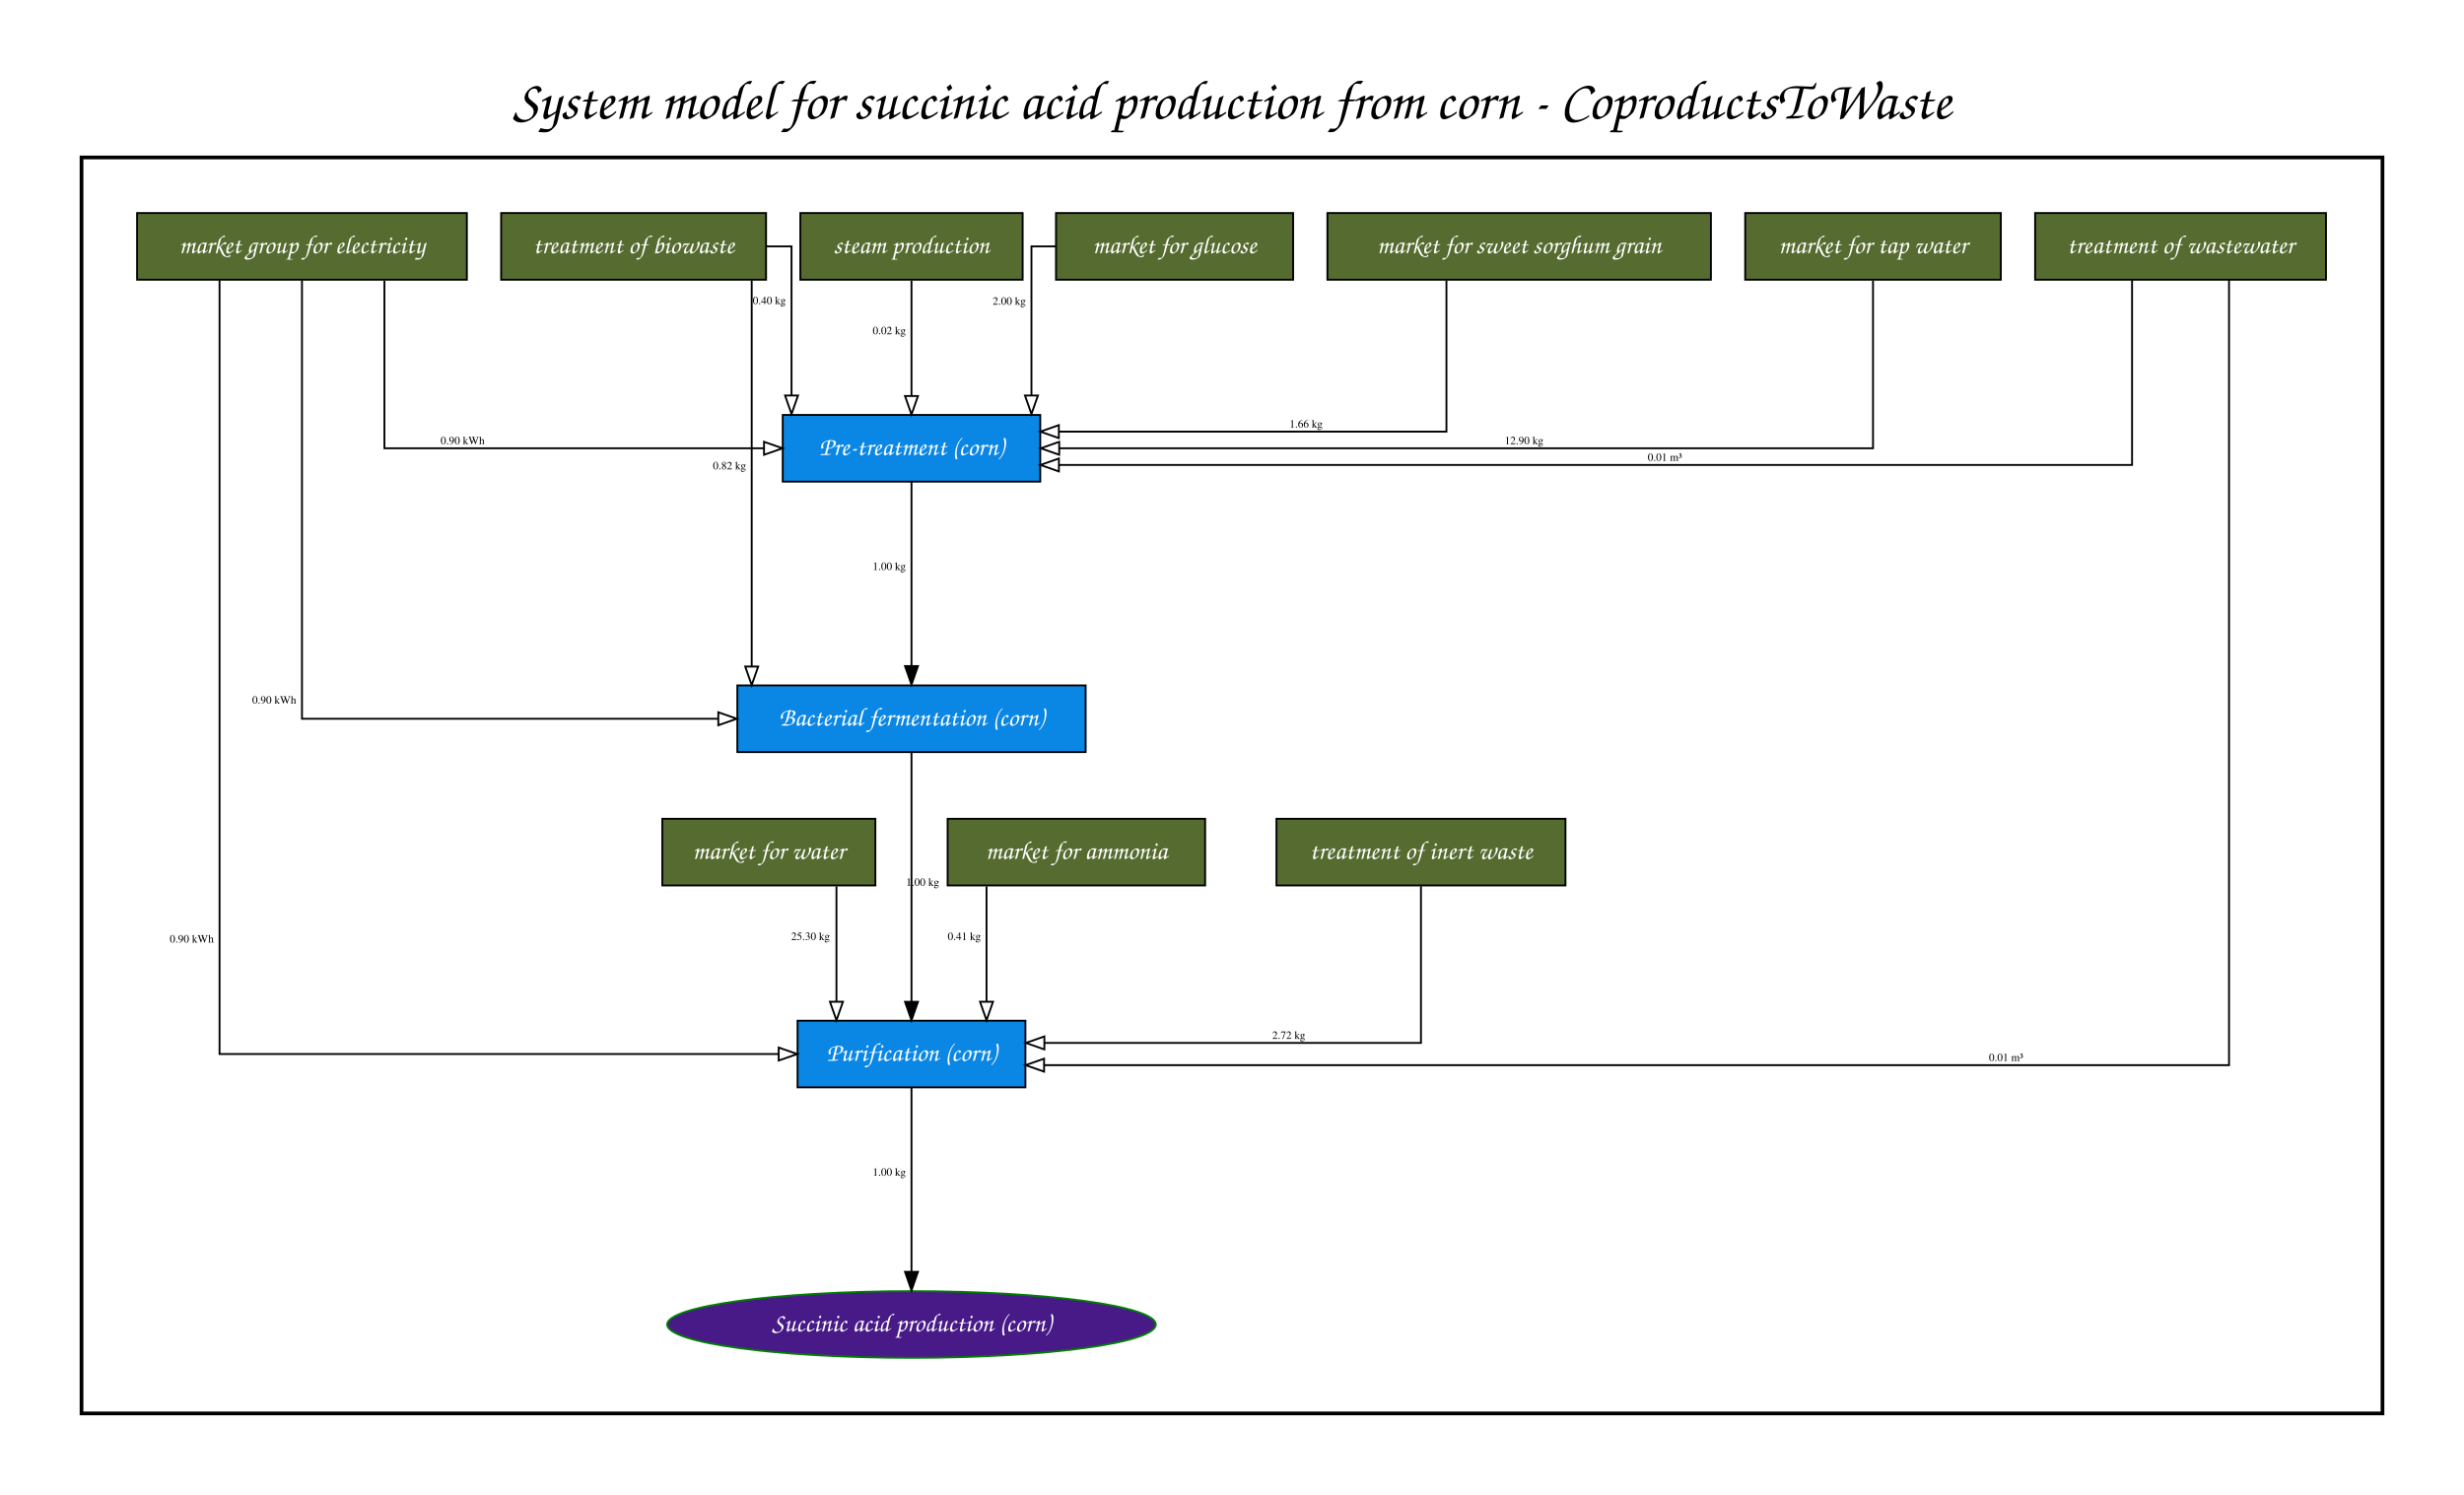
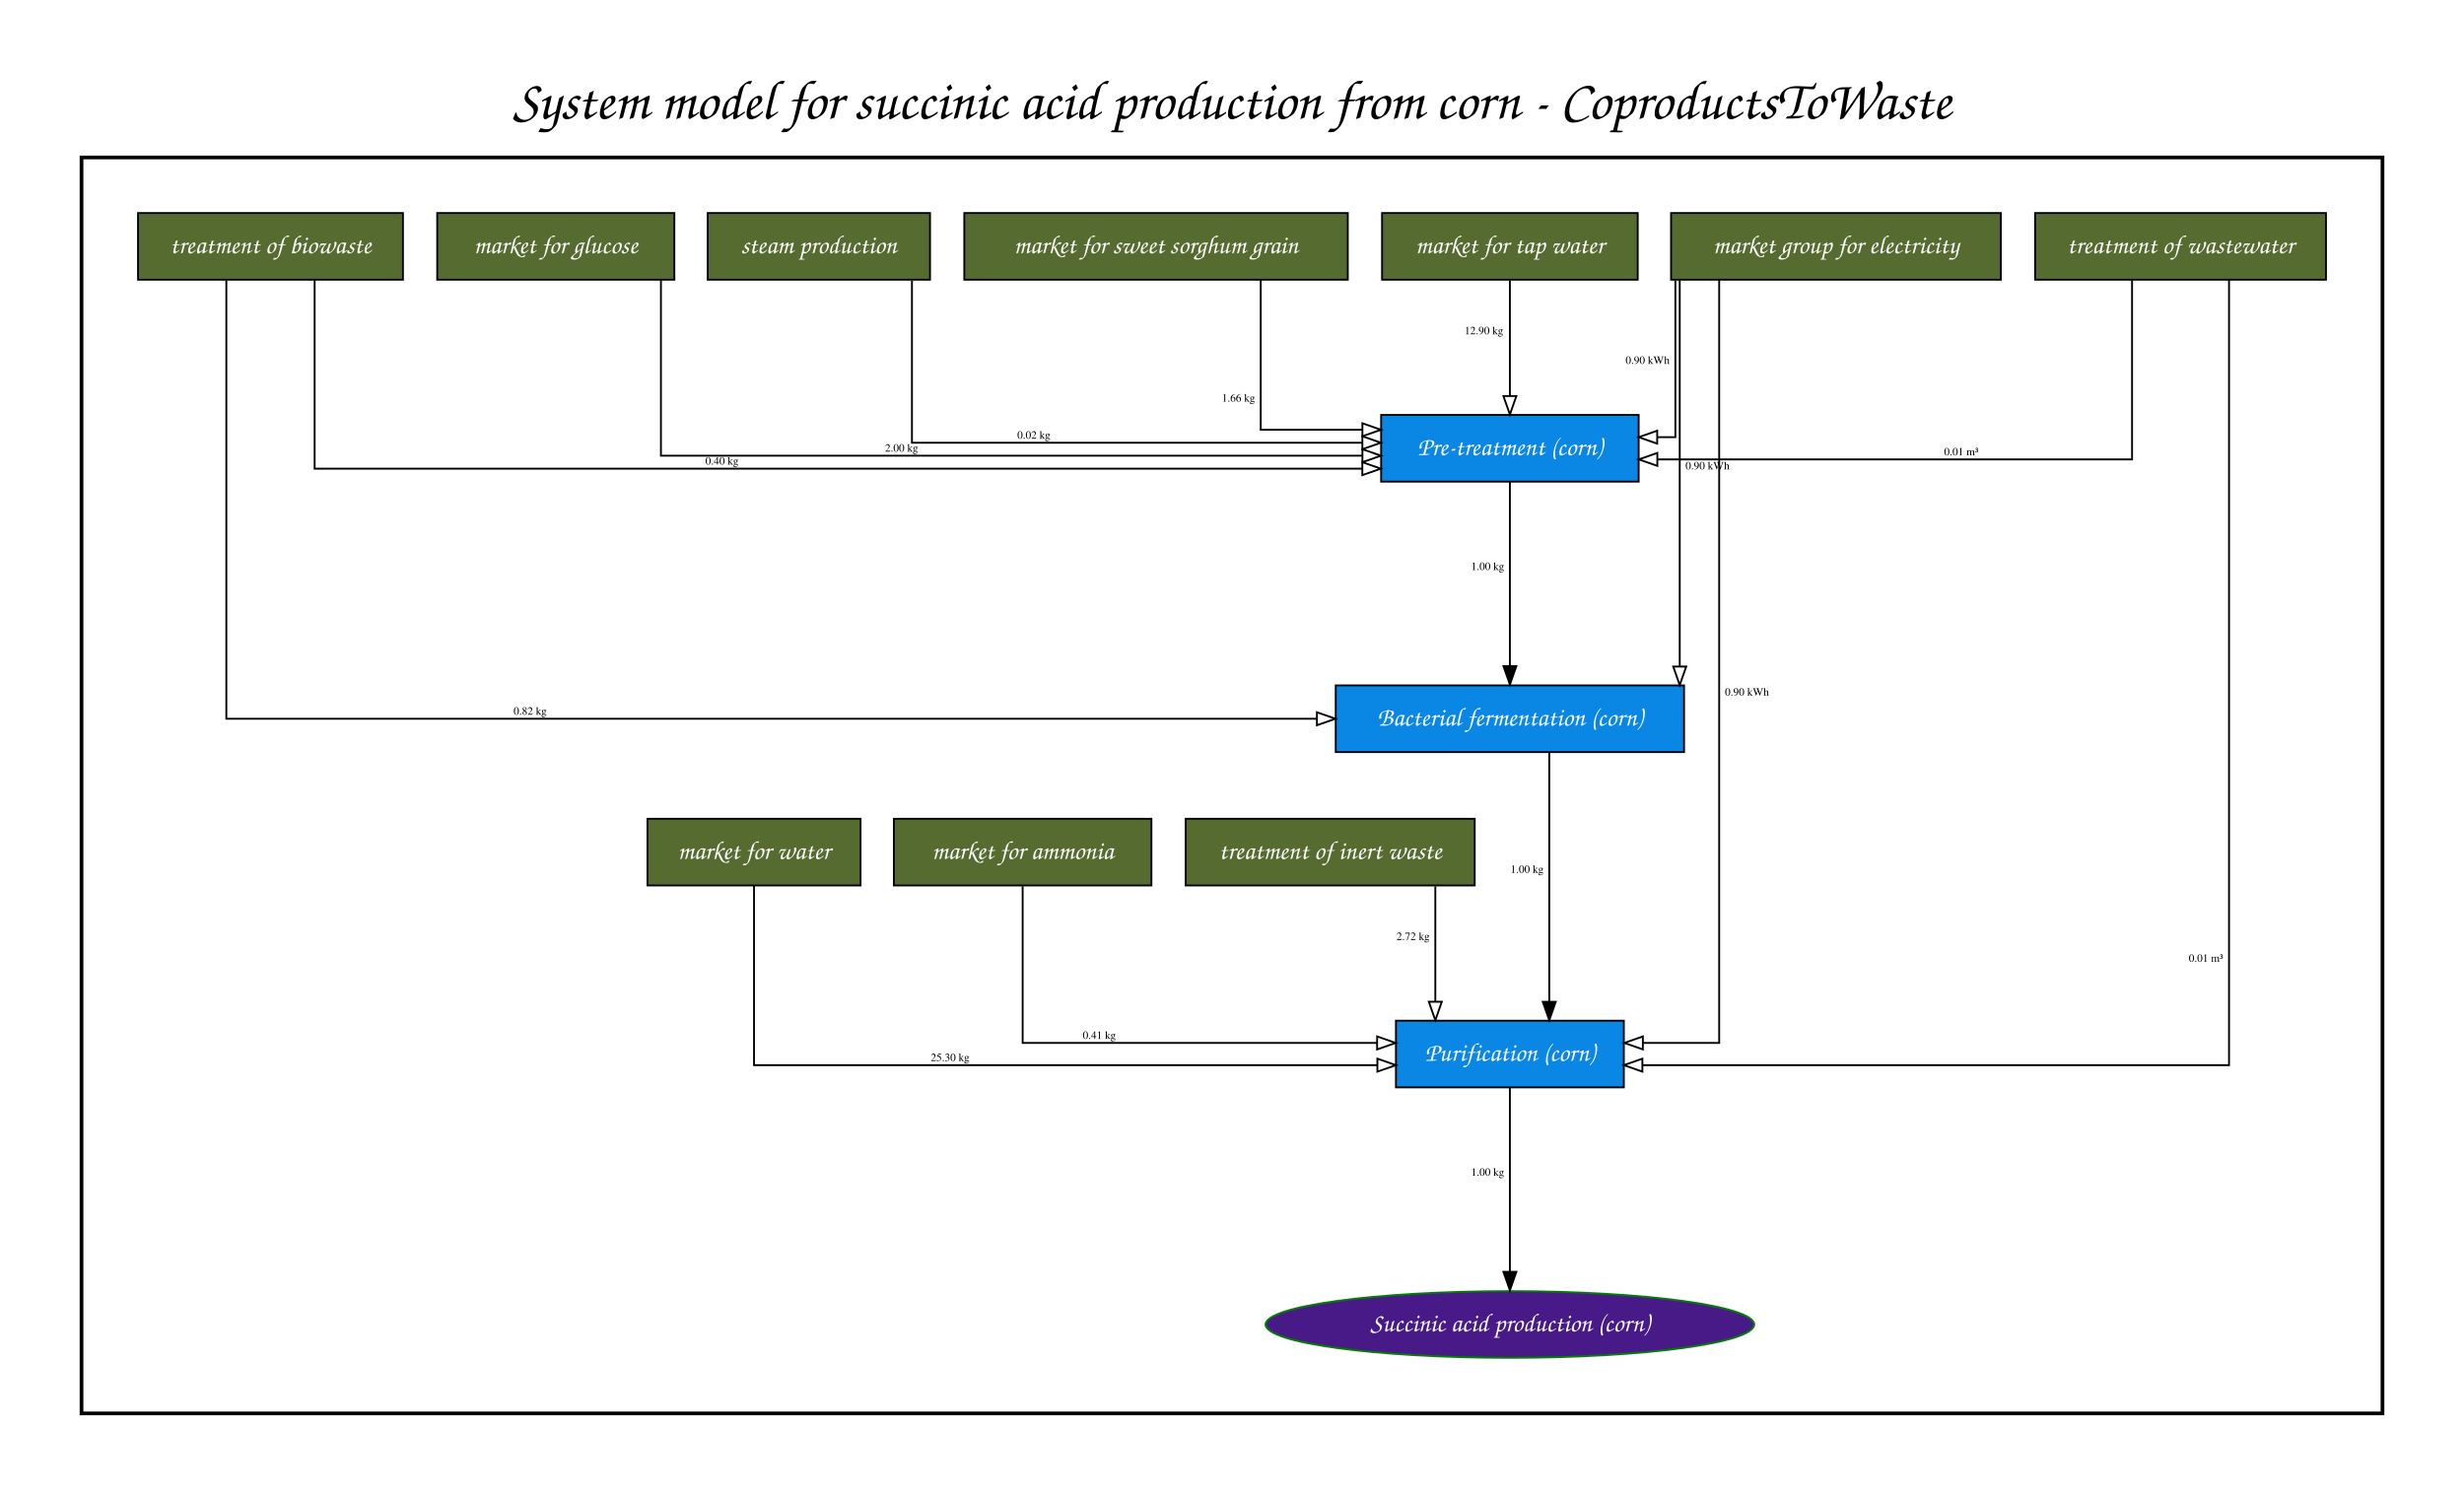
<svg xmlns="http://www.w3.org/2000/svg" width="1330pt" height="807pt" viewBox="0.00 0.00 1330.00 807.00">
  <g id="graph0" class="graph" transform="scale(1 1) rotate(0) translate(36 771)">
    <polygon fill="white" stroke="transparent" points="-36,36 -36,-771 1294,-771 1294,36 -36,36" />
    <text text-anchor="middle" x="629" y="-707" font-family="Comic Sans MS" font-size="30.00">System model for succinic acid production from corn - CoproductsToWaste</text>
    <g id="clust1" class="cluster">
      <polygon fill="none" stroke="black" stroke-width="2" points="8,-8 8,-686 1250,-686 1250,-8 8,-8" />
    </g>
    <g id="node1" class="node">
-       <polygon fill="darkolivegreen" stroke="black" points="809,-329 653,-329 653,-293 809,-293 809,-329" />
-       <text text-anchor="middle" x="731" y="-307.3" font-family="Comic Sans MS" font-size="14.00" fill="white">treatment of inert waste</text>
-     </g>
-     <g id="node14" class="node">
-       <polygon fill="#0a86e5" stroke="black" points="517.5,-220 394.5,-220 394.5,-184 517.5,-184 517.5,-220" />
-       <text text-anchor="middle" x="456" y="-198.3" font-family="Comic Sans MS" font-size="14.00" fill="white">Purification (corn)</text>
-     </g>
-     <g id="edge1" class="edge">
-       <path fill="none" stroke="black" d="M731,-292.59C731,-262.96 731,-208 731,-208 731,-208 527.72,-208 527.72,-208" />
-       <polygon fill="white" stroke="black" points="527.72,-204.5 517.72,-208 527.72,-211.5 527.72,-204.5" />
-       <text text-anchor="middle" x="659.65" y="-210.2" font-family="Times,serif" font-size="6.00">2.72 kg</text>
-     </g>
-     <g id="node2" class="node">
      <polygon fill="darkolivegreen" stroke="black" points="1219.5,-656 1062.5,-656 1062.5,-620 1219.5,-620 1219.5,-656" />
      <text text-anchor="middle" x="1141" y="-634.3" font-family="Comic Sans MS" font-size="14.00" fill="white">treatment of wastewater</text>
    </g>
+     <g id="node11" class="node">
+       <polygon fill="#0a86e5" stroke="black" points="848.5,-547 709.5,-547 709.5,-511 848.5,-511 848.5,-547" />
+       <text text-anchor="middle" x="779" y="-525.3" font-family="Comic Sans MS" font-size="14.00" fill="white">Pre-treatment (corn)</text>
+     </g>
+     <g id="edge1" class="edge">
+       <path fill="none" stroke="black" d="M1114.83,-619.78C1114.83,-587.35 1114.83,-523 1114.83,-523 1114.83,-523 858.58,-523 858.58,-523" />
+       <polygon fill="white" stroke="black" points="858.58,-519.5 848.58,-523 858.58,-526.5 858.58,-519.5" />
+       <text text-anchor="middle" x="1022.6" y="-525.2" font-family="Times,serif" font-size="6.00">0.01 m³</text>
+     </g>
+     <g id="node14" class="node">
+       <polygon fill="#0a86e5" stroke="black" points="840.5,-220 717.5,-220 717.5,-184 840.5,-184 840.5,-220" />
+       <text text-anchor="middle" x="779" y="-198.3" font-family="Comic Sans MS" font-size="14.00" fill="white">Purification (corn)</text>
+     </g>
+     <g id="edge12" class="edge">
+       <path fill="none" stroke="black" d="M1167.17,-619.85C1167.17,-536.68 1167.17,-196 1167.17,-196 1167.17,-196 850.51,-196 850.51,-196" />
+       <polygon fill="white" stroke="black" points="850.51,-192.5 840.51,-196 850.51,-199.5 850.51,-192.5" />
+       <text text-anchor="middle" x="1154.67" y="-251.79" font-family="Times,serif" font-size="6.00">0.01 m³</text>
+     </g>
+     <g id="node2" class="node">
+       <polygon fill="darkolivegreen" stroke="black" points="466,-656 346,-656 346,-620 466,-620 466,-656" />
+       <text text-anchor="middle" x="406" y="-634.3" font-family="Comic Sans MS" font-size="14.00" fill="white">steam production</text>
+     </g>
+     <g id="edge2" class="edge">
+       <path fill="none" stroke="black" d="M456.25,-619.54C456.25,-589.17 456.25,-532 456.25,-532 456.25,-532 699.37,-532 699.37,-532" />
+       <polygon fill="white" stroke="black" points="699.37,-535.5 709.37,-532 699.37,-528.5 699.37,-535.5" />
+       <text text-anchor="middle" x="522.04" y="-534.2" font-family="Times,serif" font-size="6.00">0.02 kg</text>
+     </g>
+     <g id="node3" class="node">
+       <polygon fill="darkolivegreen" stroke="black" points="181.5,-656 38.5,-656 38.5,-620 181.5,-620 181.5,-656" />
+       <text text-anchor="middle" x="110" y="-634.3" font-family="Comic Sans MS" font-size="14.00" fill="white">treatment of biowaste</text>
+     </g>
+     <g id="edge3" class="edge">
+       <path fill="none" stroke="black" d="M133.83,-619.77C133.83,-586.2 133.83,-518 133.83,-518 133.83,-518 699.34,-518 699.34,-518" />
+       <polygon fill="white" stroke="black" points="699.34,-521.5 709.34,-518 699.34,-514.5 699.34,-521.5" />
+       <text text-anchor="middle" x="353.7" y="-520.2" font-family="Times,serif" font-size="6.00">0.40 kg</text>
+     </g>
    <g id="node12" class="node">
-       <polygon fill="#0a86e5" stroke="black" points="525.5,-547 386.5,-547 386.5,-511 525.5,-511 525.5,-547" />
-       <text text-anchor="middle" x="456" y="-525.3" font-family="Comic Sans MS" font-size="14.00" fill="white">Pre-treatment (corn)</text>
+       <polygon fill="#0a86e5" stroke="black" points="873,-401 685,-401 685,-365 873,-365 873,-401" />
+       <text text-anchor="middle" x="779" y="-379.3" font-family="Comic Sans MS" font-size="14.00" fill="white">Bacterial fermentation (corn)</text>
+     </g>
+     <g id="edge8" class="edge">
+       <path fill="none" stroke="black" d="M86.17,-619.66C86.17,-561.19 86.17,-383 86.17,-383 86.17,-383 674.84,-383 674.84,-383" />
+       <polygon fill="white" stroke="black" points="674.84,-386.5 684.84,-383 674.84,-379.5 674.84,-386.5" />
+       <text text-anchor="middle" x="250.17" y="-385.2" font-family="Times,serif" font-size="6.00">0.82 kg</text>
+     </g>
+     <g id="node4" class="node">
+       <polygon fill="darkolivegreen" stroke="black" points="1044,-656 866,-656 866,-620 1044,-620 1044,-656" />
+       <text text-anchor="middle" x="955" y="-634.3" font-family="Comic Sans MS" font-size="14.00" fill="white">market group for electricity</text>
+     </g>
+     <g id="edge4" class="edge">
+       <path fill="none" stroke="black" d="M868.33,-619.59C868.33,-589.96 868.33,-535 868.33,-535 868.33,-535 858.51,-535 858.51,-535" />
+       <polygon fill="white" stroke="black" points="858.51,-531.5 848.51,-535 858.51,-538.5 858.51,-531.5" />
+       <text text-anchor="middle" x="853.33" y="-574.58" font-family="Times,serif" font-size="6.00">0.90 kWh</text>
+     </g>
+     <g id="edge9" class="edge">
+       <path fill="none" stroke="black" d="M870.67,-619.66C870.67,-619.66 870.67,-411.17 870.67,-411.17" />
+       <polygon fill="white" stroke="black" points="874.17,-411.17 870.67,-401.17 867.17,-411.17 874.17,-411.17" />
+       <text text-anchor="middle" x="885.67" y="-517.62" font-family="Times,serif" font-size="6.00">0.90 kWh</text>
+     </g>
+     <g id="edge14" class="edge">
+       <path fill="none" stroke="black" d="M891.97,-619.8C891.97,-537.95 891.97,-208 891.97,-208 891.97,-208 850.77,-208 850.77,-208" />
+       <polygon fill="white" stroke="black" points="850.77,-204.5 840.77,-208 850.77,-211.5 850.77,-204.5" />
+       <text text-anchor="middle" x="906.97" y="-395.5" font-family="Times,serif" font-size="6.00">0.90 kWh</text>
+     </g>
+     <g id="node5" class="node">
+       <polygon fill="darkolivegreen" stroke="black" points="848,-656 710,-656 710,-620 848,-620 848,-656" />
+       <text text-anchor="middle" x="779" y="-634.3" font-family="Comic Sans MS" font-size="14.00" fill="white">market for tap water</text>
+     </g>
+     <g id="edge5" class="edge">
+       <path fill="none" stroke="black" d="M779,-619.51C779,-619.51 779,-557.22 779,-557.22" />
+       <polygon fill="white" stroke="black" points="782.5,-557.22 779,-547.22 775.5,-557.22 782.5,-557.22" />
+       <text text-anchor="middle" x="765" y="-590.56" font-family="Times,serif" font-size="6.00">12.90 kg</text>
+     </g>
+     <g id="node6" class="node">
+       <polygon fill="darkolivegreen" stroke="black" points="691.5,-656 484.5,-656 484.5,-620 691.5,-620 691.5,-656" />
+       <text text-anchor="middle" x="588" y="-634.3" font-family="Comic Sans MS" font-size="14.00" fill="white">market for sweet sorghum grain</text>
+     </g>
+     <g id="edge6" class="edge">
+       <path fill="none" stroke="black" d="M644.5,-619.84C644.5,-591.26 644.5,-539 644.5,-539 644.5,-539 699.39,-539 699.39,-539" />
+       <polygon fill="white" stroke="black" points="699.39,-542.5 709.39,-539 699.39,-535.5 699.39,-542.5" />
+       <text text-anchor="middle" x="632.5" y="-554.18" font-family="Times,serif" font-size="6.00">1.66 kg</text>
+     </g>
+     <g id="node7" class="node">
+       <polygon fill="darkolivegreen" stroke="black" points="328,-656 200,-656 200,-620 328,-620 328,-656" />
+       <text text-anchor="middle" x="264" y="-634.3" font-family="Comic Sans MS" font-size="14.00" fill="white">market for glucose</text>
+     </g>
+     <g id="edge7" class="edge">
+       <path fill="none" stroke="black" d="M320.75,-619.84C320.75,-587.9 320.75,-525 320.75,-525 320.75,-525 699.4,-525 699.4,-525" />
+       <polygon fill="white" stroke="black" points="699.4,-528.5 709.4,-525 699.4,-521.5 699.4,-528.5" />
+       <text text-anchor="middle" x="450.65" y="-527.2" font-family="Times,serif" font-size="6.00">2.00 kg</text>
+     </g>
+     <g id="node8" class="node">
+       <polygon fill="darkolivegreen" stroke="black" points="760,-329 604,-329 604,-293 760,-293 760,-329" />
+       <text text-anchor="middle" x="682" y="-307.3" font-family="Comic Sans MS" font-size="14.00" fill="white">treatment of inert waste</text>
    </g>
    <g id="edge11" class="edge">
-       <path fill="none" stroke="black" d="M1114.83,-619.82C1114.83,-586.72 1114.83,-520 1114.83,-520 1114.83,-520 535.57,-520 535.57,-520" />
-       <polygon fill="white" stroke="black" points="535.57,-516.5 525.57,-520 535.57,-523.5 535.57,-516.5" />
-       <text text-anchor="middle" x="862.61" y="-522.2" font-family="Times,serif" font-size="6.00">0.01 m³</text>
+       <path fill="none" stroke="black" d="M738.75,-292.51C738.75,-292.51 738.75,-230.22 738.75,-230.22" />
+       <polygon fill="white" stroke="black" points="742.25,-230.22 738.75,-220.22 735.25,-230.22 742.25,-230.22" />
+       <text text-anchor="middle" x="726.75" y="-263.56" font-family="Times,serif" font-size="6.00">2.72 kg</text>
    </g>
-     <g id="edge2" class="edge">
-       <path fill="none" stroke="black" d="M1167.17,-619.85C1167.17,-536.68 1167.17,-196 1167.17,-196 1167.17,-196 527.56,-196 527.56,-196" />
-       <polygon fill="white" stroke="black" points="527.56,-192.5 517.56,-196 527.56,-199.5 527.56,-192.5" />
-       <text text-anchor="middle" x="1046.79" y="-198.2" font-family="Times,serif" font-size="6.00">0.01 m³</text>
-     </g>
-     <g id="node3" class="node">
-       <polygon fill="darkolivegreen" stroke="black" points="614.5,-329 475.5,-329 475.5,-293 614.5,-293 614.5,-329" />
-       <text text-anchor="middle" x="545" y="-307.3" font-family="Comic Sans MS" font-size="14.00" fill="white">market for ammonia</text>
-     </g>
-     <g id="edge3" class="edge">
-       <path fill="none" stroke="black" d="M496.5,-292.51C496.5,-292.51 496.5,-230.22 496.5,-230.22" />
-       <polygon fill="white" stroke="black" points="500,-230.22 496.5,-220.22 493,-230.22 500,-230.22" />
-       <text text-anchor="middle" x="484.5" y="-263.56" font-family="Times,serif" font-size="6.00">0.41 kg</text>
-     </g>
-     <g id="node4" class="node">
-       <polygon fill="darkolivegreen" stroke="black" points="216,-656 38,-656 38,-620 216,-620 216,-656" />
-       <text text-anchor="middle" x="127" y="-634.3" font-family="Comic Sans MS" font-size="14.00" fill="white">market group for electricity</text>
-     </g>
-     <g id="node11" class="node">
-       <polygon fill="#0a86e5" stroke="black" points="550,-401 362,-401 362,-365 550,-365 550,-401" />
-       <text text-anchor="middle" x="456" y="-379.3" font-family="Comic Sans MS" font-size="14.00" fill="white">Bacterial fermentation (corn)</text>
-     </g>
-     <g id="edge8" class="edge">
-       <path fill="none" stroke="black" d="M127,-619.66C127,-561.19 127,-383 127,-383 127,-383 351.72,-383 351.72,-383" />
-       <polygon fill="white" stroke="black" points="351.72,-386.5 361.72,-383 351.72,-379.5 351.72,-386.5" />
-       <text text-anchor="middle" x="112" y="-391.17" font-family="Times,serif" font-size="6.00">0.90 kWh</text>
-     </g>
-     <g id="edge14" class="edge">
-       <path fill="none" stroke="black" d="M171.5,-619.51C171.5,-588.41 171.5,-529 171.5,-529 171.5,-529 376.4,-529 376.4,-529" />
-       <polygon fill="white" stroke="black" points="376.4,-532.5 386.4,-529 376.4,-525.5 376.4,-532.5" />
-       <text text-anchor="middle" x="213.7" y="-531.2" font-family="Times,serif" font-size="6.00">0.90 kWh</text>
-     </g>
-     <g id="edge4" class="edge">
-       <path fill="none" stroke="black" d="M82.5,-619.82C82.5,-537.3 82.5,-202 82.5,-202 82.5,-202 384.32,-202 384.32,-202" />
-       <polygon fill="white" stroke="black" points="384.32,-205.5 394.32,-202 384.32,-198.5 384.32,-205.5" />
-       <text text-anchor="middle" x="67.5" y="-262.2" font-family="Times,serif" font-size="6.00">0.90 kWh</text>
-     </g>
-     <g id="node5" class="node">
-       <polygon fill="darkolivegreen" stroke="black" points="436.5,-329 321.5,-329 321.5,-293 436.5,-293 436.5,-329" />
-       <text text-anchor="middle" x="379" y="-307.3" font-family="Comic Sans MS" font-size="14.00" fill="white">market for water</text>
-     </g>
-     <g id="edge6" class="edge">
-       <path fill="none" stroke="black" d="M415.5,-292.51C415.5,-292.51 415.5,-230.22 415.5,-230.22" />
-       <polygon fill="white" stroke="black" points="419,-230.22 415.5,-220.22 412,-230.22 419,-230.22" />
-       <text text-anchor="middle" x="401.5" y="-263.56" font-family="Times,serif" font-size="6.00">25.30 kg</text>
-     </g>
-     <g id="node6" class="node">
-       <polygon fill="darkolivegreen" stroke="black" points="377.5,-656 234.5,-656 234.5,-620 377.5,-620 377.5,-656" />
-       <text text-anchor="middle" x="306" y="-634.3" font-family="Comic Sans MS" font-size="14.00" fill="white">treatment of biowaste</text>
-     </g>
-     <g id="edge7" class="edge">
-       <path fill="none" stroke="black" d="M369.75,-619.66C369.75,-619.66 369.75,-411.17 369.75,-411.17" />
-       <polygon fill="white" stroke="black" points="373.25,-411.17 369.75,-401.17 366.25,-411.17 373.25,-411.17" />
-       <text text-anchor="middle" x="357.75" y="-517.62" font-family="Times,serif" font-size="6.00">0.82 kg</text>
+     <g id="node9" class="node">
+       <polygon fill="darkolivegreen" stroke="black" points="585.5,-329 446.5,-329 446.5,-293 585.5,-293 585.5,-329" />
+       <text text-anchor="middle" x="516" y="-307.3" font-family="Comic Sans MS" font-size="14.00" fill="white">market for ammonia</text>
    </g>
    <g id="edge13" class="edge">
-       <path fill="none" stroke="black" d="M377.55,-638C385.75,-638 391.25,-638 391.25,-638 391.25,-638 391.25,-557.49 391.25,-557.49" />
-       <polygon fill="white" stroke="black" points="394.75,-557.49 391.25,-547.49 387.75,-557.49 394.75,-557.49" />
-       <text text-anchor="middle" x="379.25" y="-606.79" font-family="Times,serif" font-size="6.00">0.40 kg</text>
+       <path fill="none" stroke="black" d="M516,-292.59C516,-262.96 516,-208 516,-208 516,-208 707.34,-208 707.34,-208" />
+       <polygon fill="white" stroke="black" points="707.34,-211.5 717.34,-208 707.34,-204.5 707.34,-211.5" />
+       <text text-anchor="middle" x="557.38" y="-210.2" font-family="Times,serif" font-size="6.00">0.41 kg</text>
    </g>
-     <g id="node7" class="node">
-       <polygon fill="darkolivegreen" stroke="black" points="516,-656 396,-656 396,-620 516,-620 516,-656" />
-       <text text-anchor="middle" x="456" y="-634.3" font-family="Comic Sans MS" font-size="14.00" fill="white">steam production</text>
+     <g id="node10" class="node">
+       <polygon fill="darkolivegreen" stroke="black" points="428.5,-329 313.5,-329 313.5,-293 428.5,-293 428.5,-329" />
+       <text text-anchor="middle" x="371" y="-307.3" font-family="Comic Sans MS" font-size="14.00" fill="white">market for water</text>
    </g>
-     <g id="edge12" class="edge">
-       <path fill="none" stroke="black" d="M456,-619.51C456,-619.51 456,-557.22 456,-557.22" />
-       <polygon fill="white" stroke="black" points="459.5,-557.22 456,-547.22 452.5,-557.22 459.5,-557.22" />
-       <text text-anchor="middle" x="444" y="-590.56" font-family="Times,serif" font-size="6.00">0.02 kg</text>
+     <g id="edge16" class="edge">
+       <path fill="none" stroke="black" d="M371,-292.78C371,-260.35 371,-196 371,-196 371,-196 707.48,-196 707.48,-196" />
+       <polygon fill="white" stroke="black" points="707.48,-199.5 717.48,-196 707.48,-192.5 707.48,-199.5" />
+       <text text-anchor="middle" x="476.85" y="-198.2" font-family="Times,serif" font-size="6.00">25.30 kg</text>
    </g>
-     <g id="node8" class="node">
-       <polygon fill="darkolivegreen" stroke="black" points="1044,-656 906,-656 906,-620 1044,-620 1044,-656" />
-       <text text-anchor="middle" x="975" y="-634.3" font-family="Comic Sans MS" font-size="14.00" fill="white">market for tap water</text>
+     <g id="edge10" class="edge">
+       <path fill="none" stroke="black" d="M779,-510.8C779,-510.8 779,-411.43 779,-411.43" />
+       <polygon fill="black" stroke="black" points="782.5,-411.43 779,-401.43 775.5,-411.43 782.5,-411.43" />
+       <text text-anchor="middle" x="767" y="-463.31" font-family="Times,serif" font-size="6.00">1.00 kg</text>
    </g>
    <g id="edge15" class="edge">
-       <path fill="none" stroke="black" d="M975,-619.51C975,-588.41 975,-529 975,-529 975,-529 535.73,-529 535.73,-529" />
-       <polygon fill="white" stroke="black" points="535.73,-525.5 525.73,-529 535.73,-532.5 535.73,-525.5" />
-       <text text-anchor="middle" x="786.62" y="-531.2" font-family="Times,serif" font-size="6.00">12.90 kg</text>
+       <path fill="none" stroke="black" d="M800.25,-364.98C800.25,-364.98 800.25,-230.21 800.25,-230.21" />
+       <polygon fill="black" stroke="black" points="803.75,-230.21 800.25,-220.21 796.75,-230.21 803.75,-230.21" />
+       <text text-anchor="middle" x="788.25" y="-299.8" font-family="Times,serif" font-size="6.00">1.00 kg</text>
    </g>
-     <g id="node9" class="node">
-       <polygon fill="darkolivegreen" stroke="black" points="887.5,-656 680.5,-656 680.5,-620 887.5,-620 887.5,-656" />
-       <text text-anchor="middle" x="784" y="-634.3" font-family="Comic Sans MS" font-size="14.00" fill="white">market for sweet sorghum grain</text>
-     </g>
-     <g id="edge16" class="edge">
-       <path fill="none" stroke="black" d="M744.75,-619.66C744.75,-590.79 744.75,-538 744.75,-538 744.75,-538 535.53,-538 535.53,-538" />
-       <polygon fill="white" stroke="black" points="535.53,-534.5 525.53,-538 535.53,-541.5 535.53,-534.5" />
-       <text text-anchor="middle" x="668.97" y="-540.2" font-family="Times,serif" font-size="6.00">1.66 kg</text>
-     </g>
-     <g id="node10" class="node">
-       <polygon fill="darkolivegreen" stroke="black" points="662,-656 534,-656 534,-620 662,-620 662,-656" />
-       <text text-anchor="middle" x="598" y="-634.3" font-family="Comic Sans MS" font-size="14.00" fill="white">market for glucose</text>
+     <g id="node13" class="node">
+       <ellipse fill="#471a87" stroke="green" cx="779" cy="-56" rx="131.88" ry="18" />
+       <text text-anchor="middle" x="779" y="-52.3" font-family="Comic Sans MS" font-size="14.00" fill="white">Succinic acid production (corn)</text>
    </g>
    <g id="edge17" class="edge">
-       <path fill="none" stroke="black" d="M533.85,-638C526.04,-638 520.75,-638 520.75,-638 520.75,-638 520.75,-557.49 520.75,-557.49" />
-       <polygon fill="white" stroke="black" points="524.25,-557.49 520.75,-547.49 517.25,-557.49 524.25,-557.49" />
-       <text text-anchor="middle" x="508.75" y="-606.5" font-family="Times,serif" font-size="6.00">2.00 kg</text>
-     </g>
-     <g id="edge5" class="edge">
-       <path fill="none" stroke="black" d="M456,-364.98C456,-364.98 456,-230.21 456,-230.21" />
-       <polygon fill="black" stroke="black" points="459.5,-230.21 456,-220.21 452.5,-230.21 459.5,-230.21" />
-       <text text-anchor="middle" x="462" y="-292.8" font-family="Times,serif" font-size="6.00">1.00 kg</text>
-     </g>
-     <g id="edge9" class="edge">
-       <path fill="none" stroke="black" d="M456,-510.8C456,-510.8 456,-411.43 456,-411.43" />
-       <polygon fill="black" stroke="black" points="459.5,-411.43 456,-401.43 452.5,-411.43 459.5,-411.43" />
-       <text text-anchor="middle" x="444" y="-463.31" font-family="Times,serif" font-size="6.00">1.00 kg</text>
-     </g>
-     <g id="node13" class="node">
-       <ellipse fill="#471a87" stroke="green" cx="456" cy="-56" rx="131.88" ry="18" />
-       <text text-anchor="middle" x="456" y="-52.3" font-family="Comic Sans MS" font-size="14.00" fill="white">Succinic acid production (corn)</text>
-     </g>
-     <g id="edge10" class="edge">
-       <path fill="none" stroke="black" d="M456,-183.8C456,-183.8 456,-84.43 456,-84.43" />
-       <polygon fill="black" stroke="black" points="459.5,-84.43 456,-74.43 452.5,-84.43 459.5,-84.43" />
-       <text text-anchor="middle" x="444" y="-136.31" font-family="Times,serif" font-size="6.00">1.00 kg</text>
+       <path fill="none" stroke="black" d="M779,-183.8C779,-183.8 779,-84.43 779,-84.43" />
+       <polygon fill="black" stroke="black" points="782.5,-84.43 779,-74.43 775.5,-84.43 782.5,-84.43" />
+       <text text-anchor="middle" x="767" y="-136.31" font-family="Times,serif" font-size="6.00">1.00 kg</text>
    </g>
  </g>
</svg>
